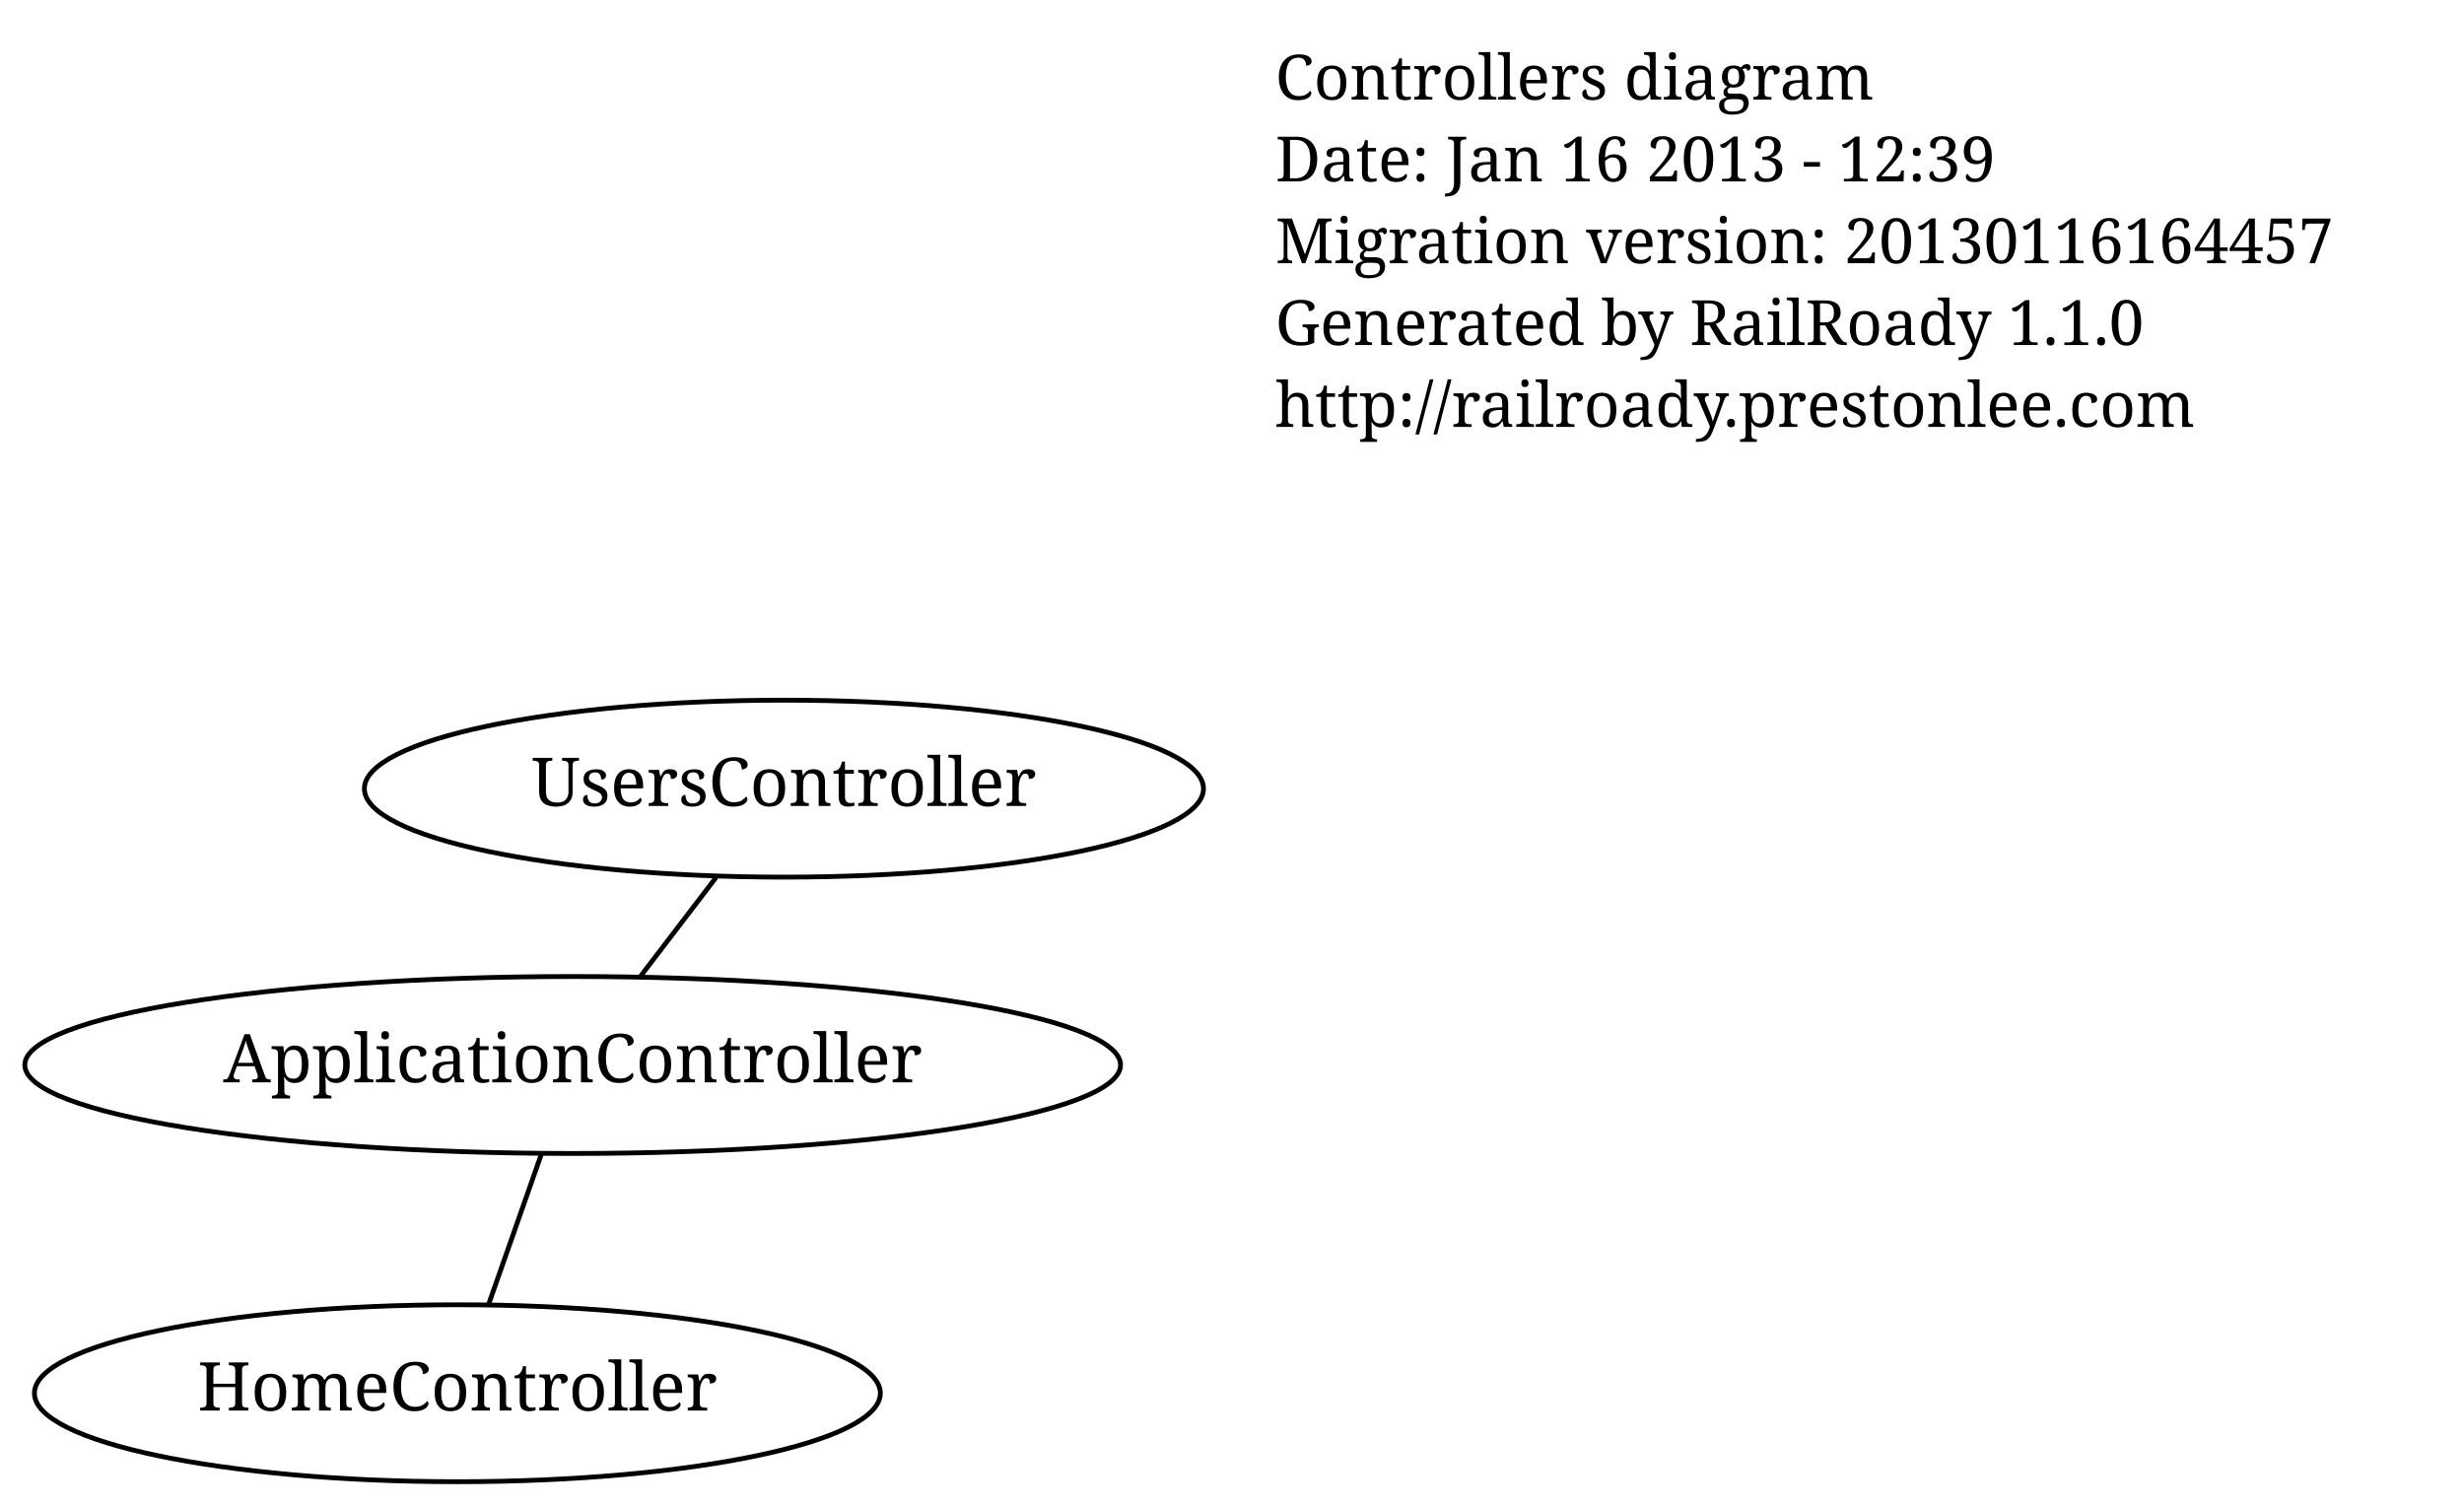
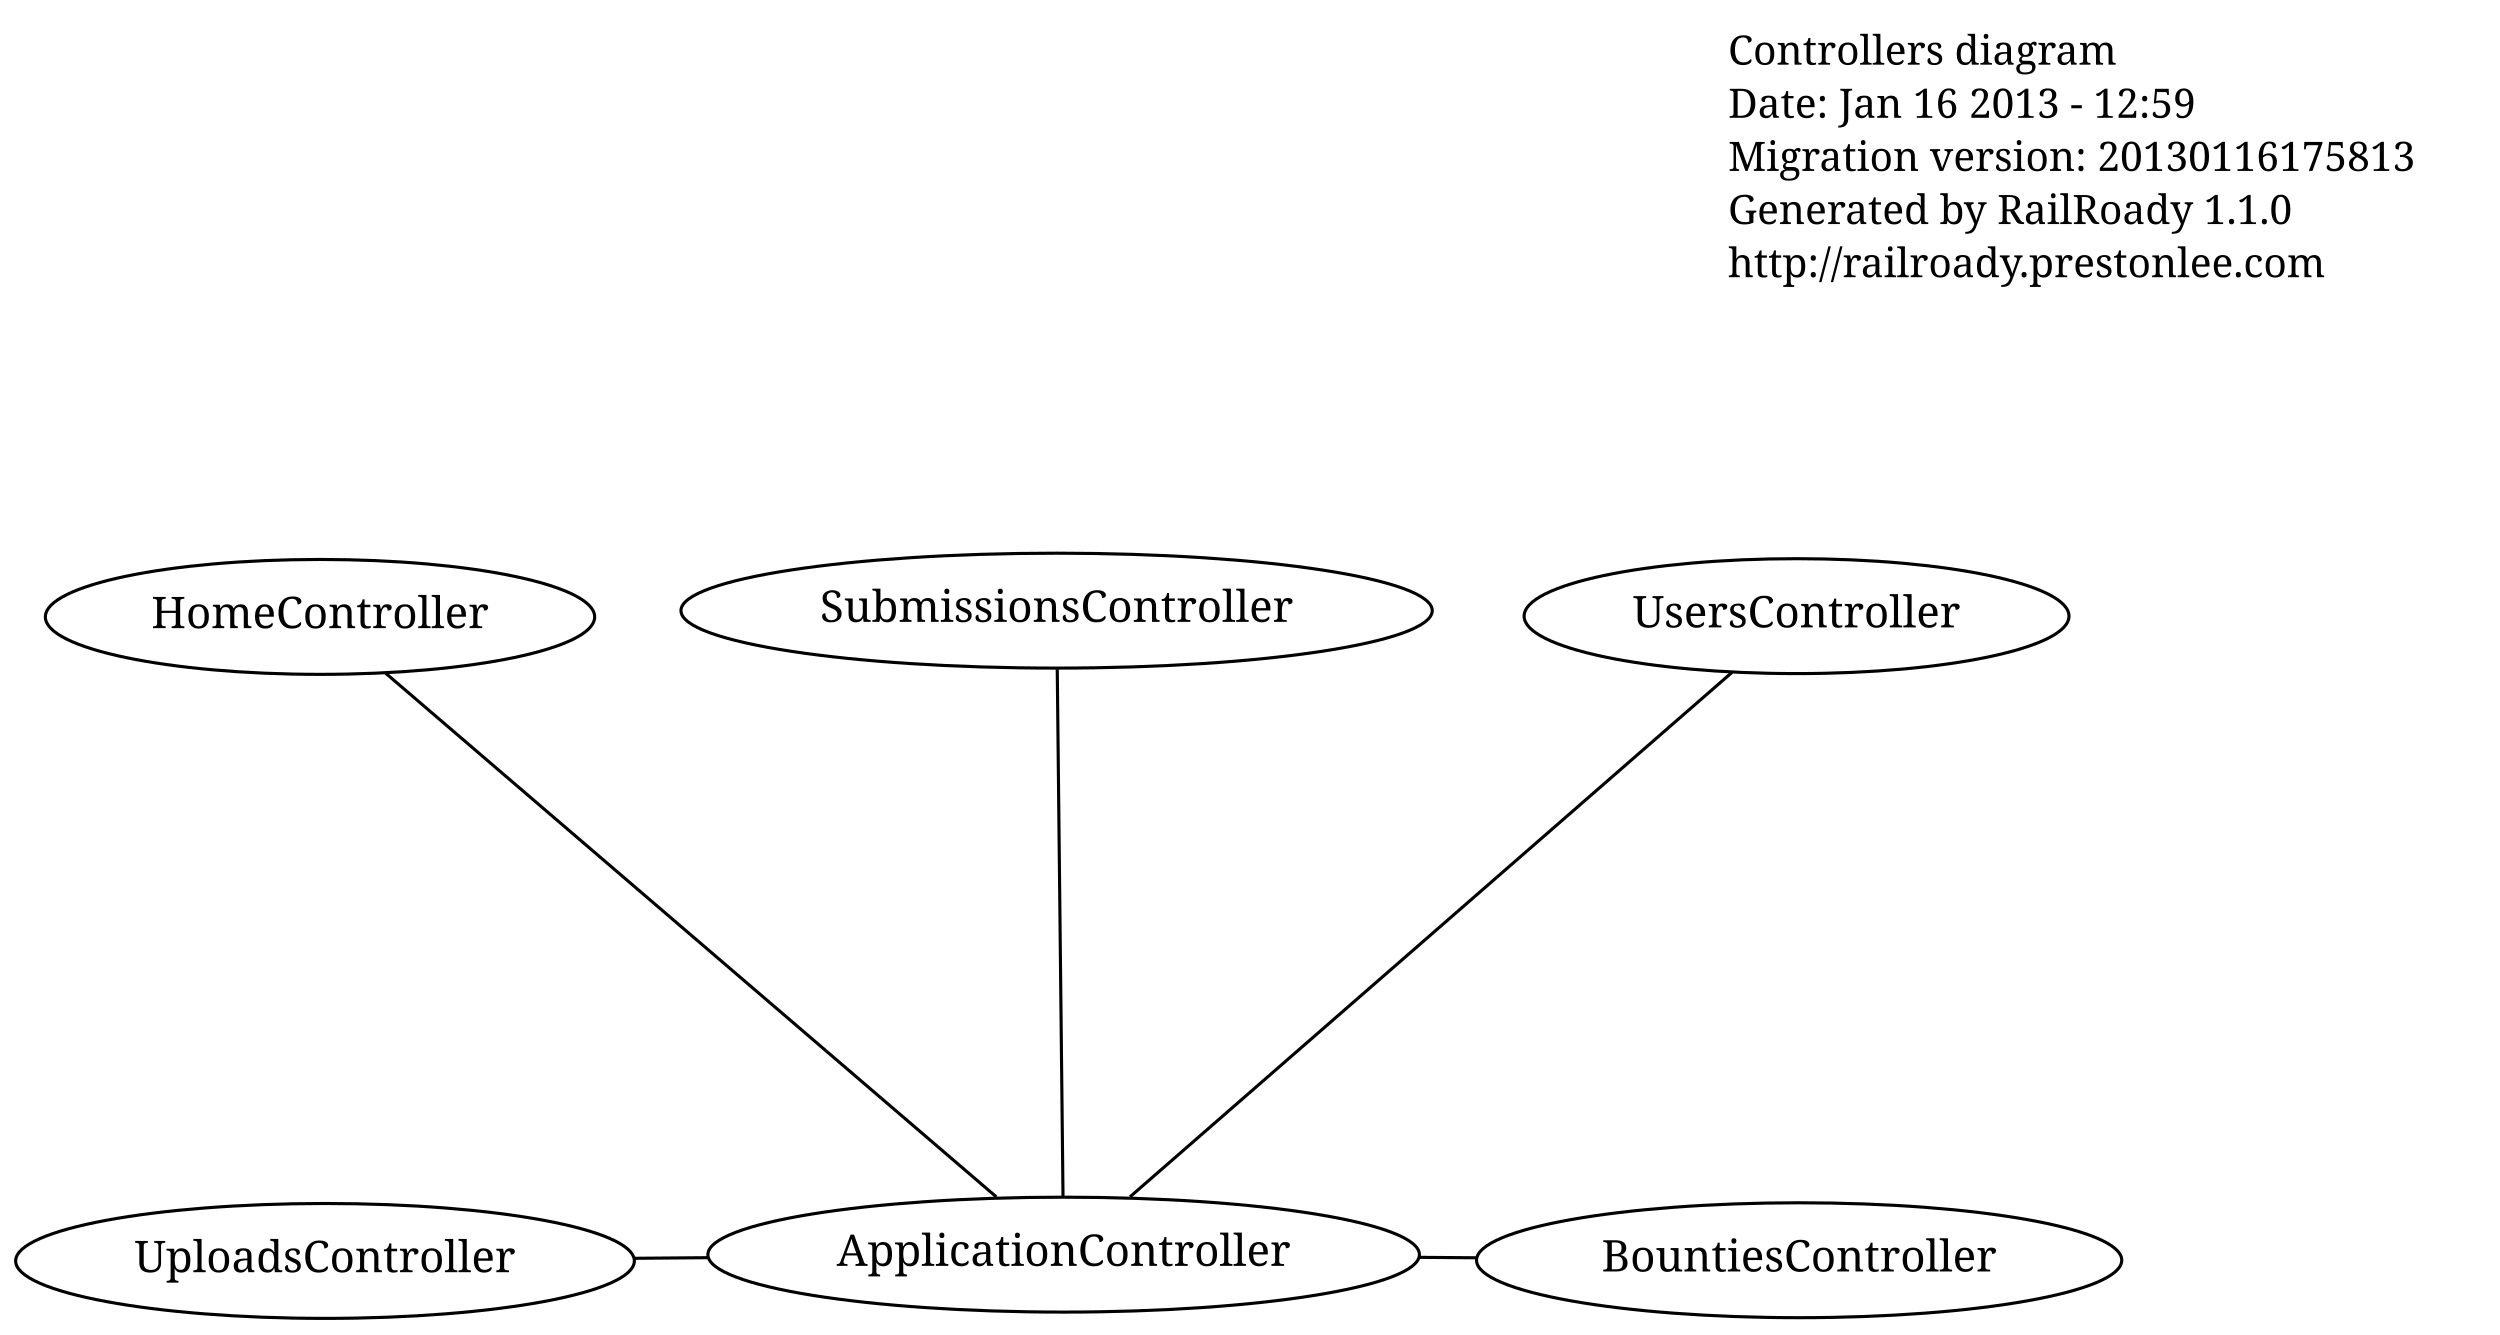
- <svg xmlns="http://www.w3.org/2000/svg" width="512pt" height="313pt" viewBox="0.00 0.00 512.00 313.00">
-   <g id="graph1" class="graph" transform="scale(1 1) rotate(0) translate(4 309)">
-     <polygon fill="white" stroke="white" points="-4,5 -4,-309 509,-309 509,5 -4,5" />
+ <svg xmlns="http://www.w3.org/2000/svg" width="800pt" height="427pt" viewBox="0.00 0.00 800.00 427.00">
+   <g id="graph1" class="graph" transform="scale(1 1) rotate(0) translate(4 423)">
+     <polygon fill="white" stroke="white" points="-4,5 -4,-423 797,-423 797,5 -4,5" />
    <g id="node1" class="node">
-       <text text-anchor="start" x="261" y="-288.3" font-family="Times Roman,serif" font-size="13.00">Controllers diagram</text>
-       <text text-anchor="start" x="261" y="-271.3" font-family="Times Roman,serif" font-size="13.00">Date: Jan 16 2013 - 12:39</text>
-       <text text-anchor="start" x="261" y="-254.3" font-family="Times Roman,serif" font-size="13.00">Migration version: 20130116164457</text>
-       <text text-anchor="start" x="261" y="-237.3" font-family="Times Roman,serif" font-size="13.00">Generated by RailRoady 1.1.0</text>
-       <text text-anchor="start" x="261" y="-220.3" font-family="Times Roman,serif" font-size="13.00">http://railroady.prestonlee.com</text>
+       <text text-anchor="start" x="549" y="-402.3" font-family="Times Roman,serif" font-size="13.00">Controllers diagram</text>
+       <text text-anchor="start" x="549" y="-385.3" font-family="Times Roman,serif" font-size="13.00">Date: Jan 16 2013 - 12:59</text>
+       <text text-anchor="start" x="549" y="-368.3" font-family="Times Roman,serif" font-size="13.00">Migration version: 20130116175813</text>
+       <text text-anchor="start" x="549" y="-351.3" font-family="Times Roman,serif" font-size="13.00">Generated by RailRoady 1.1.0</text>
+       <text text-anchor="start" x="549" y="-334.3" font-family="Times Roman,serif" font-size="13.00">http://railroady.prestonlee.com</text>
    </g>
    <g id="node2" class="node">
-       <ellipse fill="none" stroke="black" cx="115" cy="-87.706" rx="113.844" ry="18.385" />
-       <text text-anchor="middle" x="115" y="-84.106" font-family="Times Roman,serif" font-size="14.00">ApplicationController</text>
+       <ellipse fill="none" stroke="black" cx="100" cy="-19.5" rx="98.995" ry="18.385" />
+       <text text-anchor="middle" x="100" y="-15.9" font-family="Times Roman,serif" font-size="14.00">UploadsController</text>
    </g>
    <g id="node3" class="node">
-       <ellipse fill="none" stroke="black" cx="158.895" cy="-145.125" rx="87.18" ry="18.385" />
-       <text text-anchor="middle" x="158.895" y="-141.525" font-family="Times Roman,serif" font-size="14.00">UsersController</text>
+       <ellipse fill="none" stroke="black" cx="571.726" cy="-19.725" rx="103.238" ry="18.385" />
+       <text text-anchor="middle" x="571.726" y="-16.125" font-family="Times Roman,serif" font-size="14.00">BountiesController</text>
+     </g>
+     <g id="node4" class="node">
+       <ellipse fill="none" stroke="black" cx="336.369" cy="-21.516" rx="113.844" ry="18.385" />
+       <text text-anchor="middle" x="336.369" y="-17.916" font-family="Times Roman,serif" font-size="14.00">ApplicationController</text>
    </g>
    <g id="edge2" class="edge">
-       <path fill="none" stroke="black" d="M129.13,-106.19C134.143,-112.747 139.781,-120.122 144.791,-126.676" />
-     </g>
-     <g id="node4" class="node">
-       <ellipse fill="none" stroke="black" cx="91.043" cy="-19.5" rx="87.889" ry="18.385" />
-       <text text-anchor="middle" x="91.043" y="-15.9" font-family="Times Roman,serif" font-size="14.00">HomeController</text>
+       <path fill="none" stroke="black" d="M222.339,-20.543C214.547,-20.477 206.731,-20.41 199.027,-20.345" />
    </g>
    <g id="edge4" class="edge">
-       <path fill="none" stroke="black" d="M108.454,-69.069C105.073,-59.445 100.961,-47.736 97.581,-38.115" />
+       <path fill="none" stroke="black" d="M450.256,-20.65C456.357,-20.603 462.472,-20.557 468.535,-20.511" />
+     </g>
+     <g id="node5" class="node">
+       <ellipse fill="none" stroke="black" cx="334.115" cy="-227.595" rx="120.208" ry="18.385" />
+       <text text-anchor="middle" x="334.115" y="-223.995" font-family="Times Roman,serif" font-size="14.00">SubmissionsController</text>
+     </g>
+     <g id="edge6" class="edge">
+       <path fill="none" stroke="black" d="M336.165,-40.168C335.737,-79.304 334.749,-169.608 334.32,-208.837" />
+     </g>
+     <g id="node6" class="node">
+       <ellipse fill="none" stroke="black" cx="570.896" cy="-225.835" rx="87.18" ry="18.385" />
+       <text text-anchor="middle" x="570.896" y="-222.235" font-family="Times Roman,serif" font-size="14.00">UsersController</text>
+     </g>
+     <g id="edge8" class="edge">
+       <path fill="none" stroke="black" d="M357.596,-40.008C402.359,-79.007 505.947,-169.252 550.222,-207.824" />
+     </g>
+     <g id="node7" class="node">
+       <ellipse fill="none" stroke="black" cx="98.405" cy="-225.589" rx="87.889" ry="18.385" />
+       <text text-anchor="middle" x="98.405" y="-221.989" font-family="Times Roman,serif" font-size="14.00">HomeController</text>
+     </g>
+     <g id="edge10" class="edge">
+       <path fill="none" stroke="black" d="M314.832,-39.986C269.412,-78.937 164.306,-169.074 119.382,-207.6" />
    </g>
  </g>
</svg>
